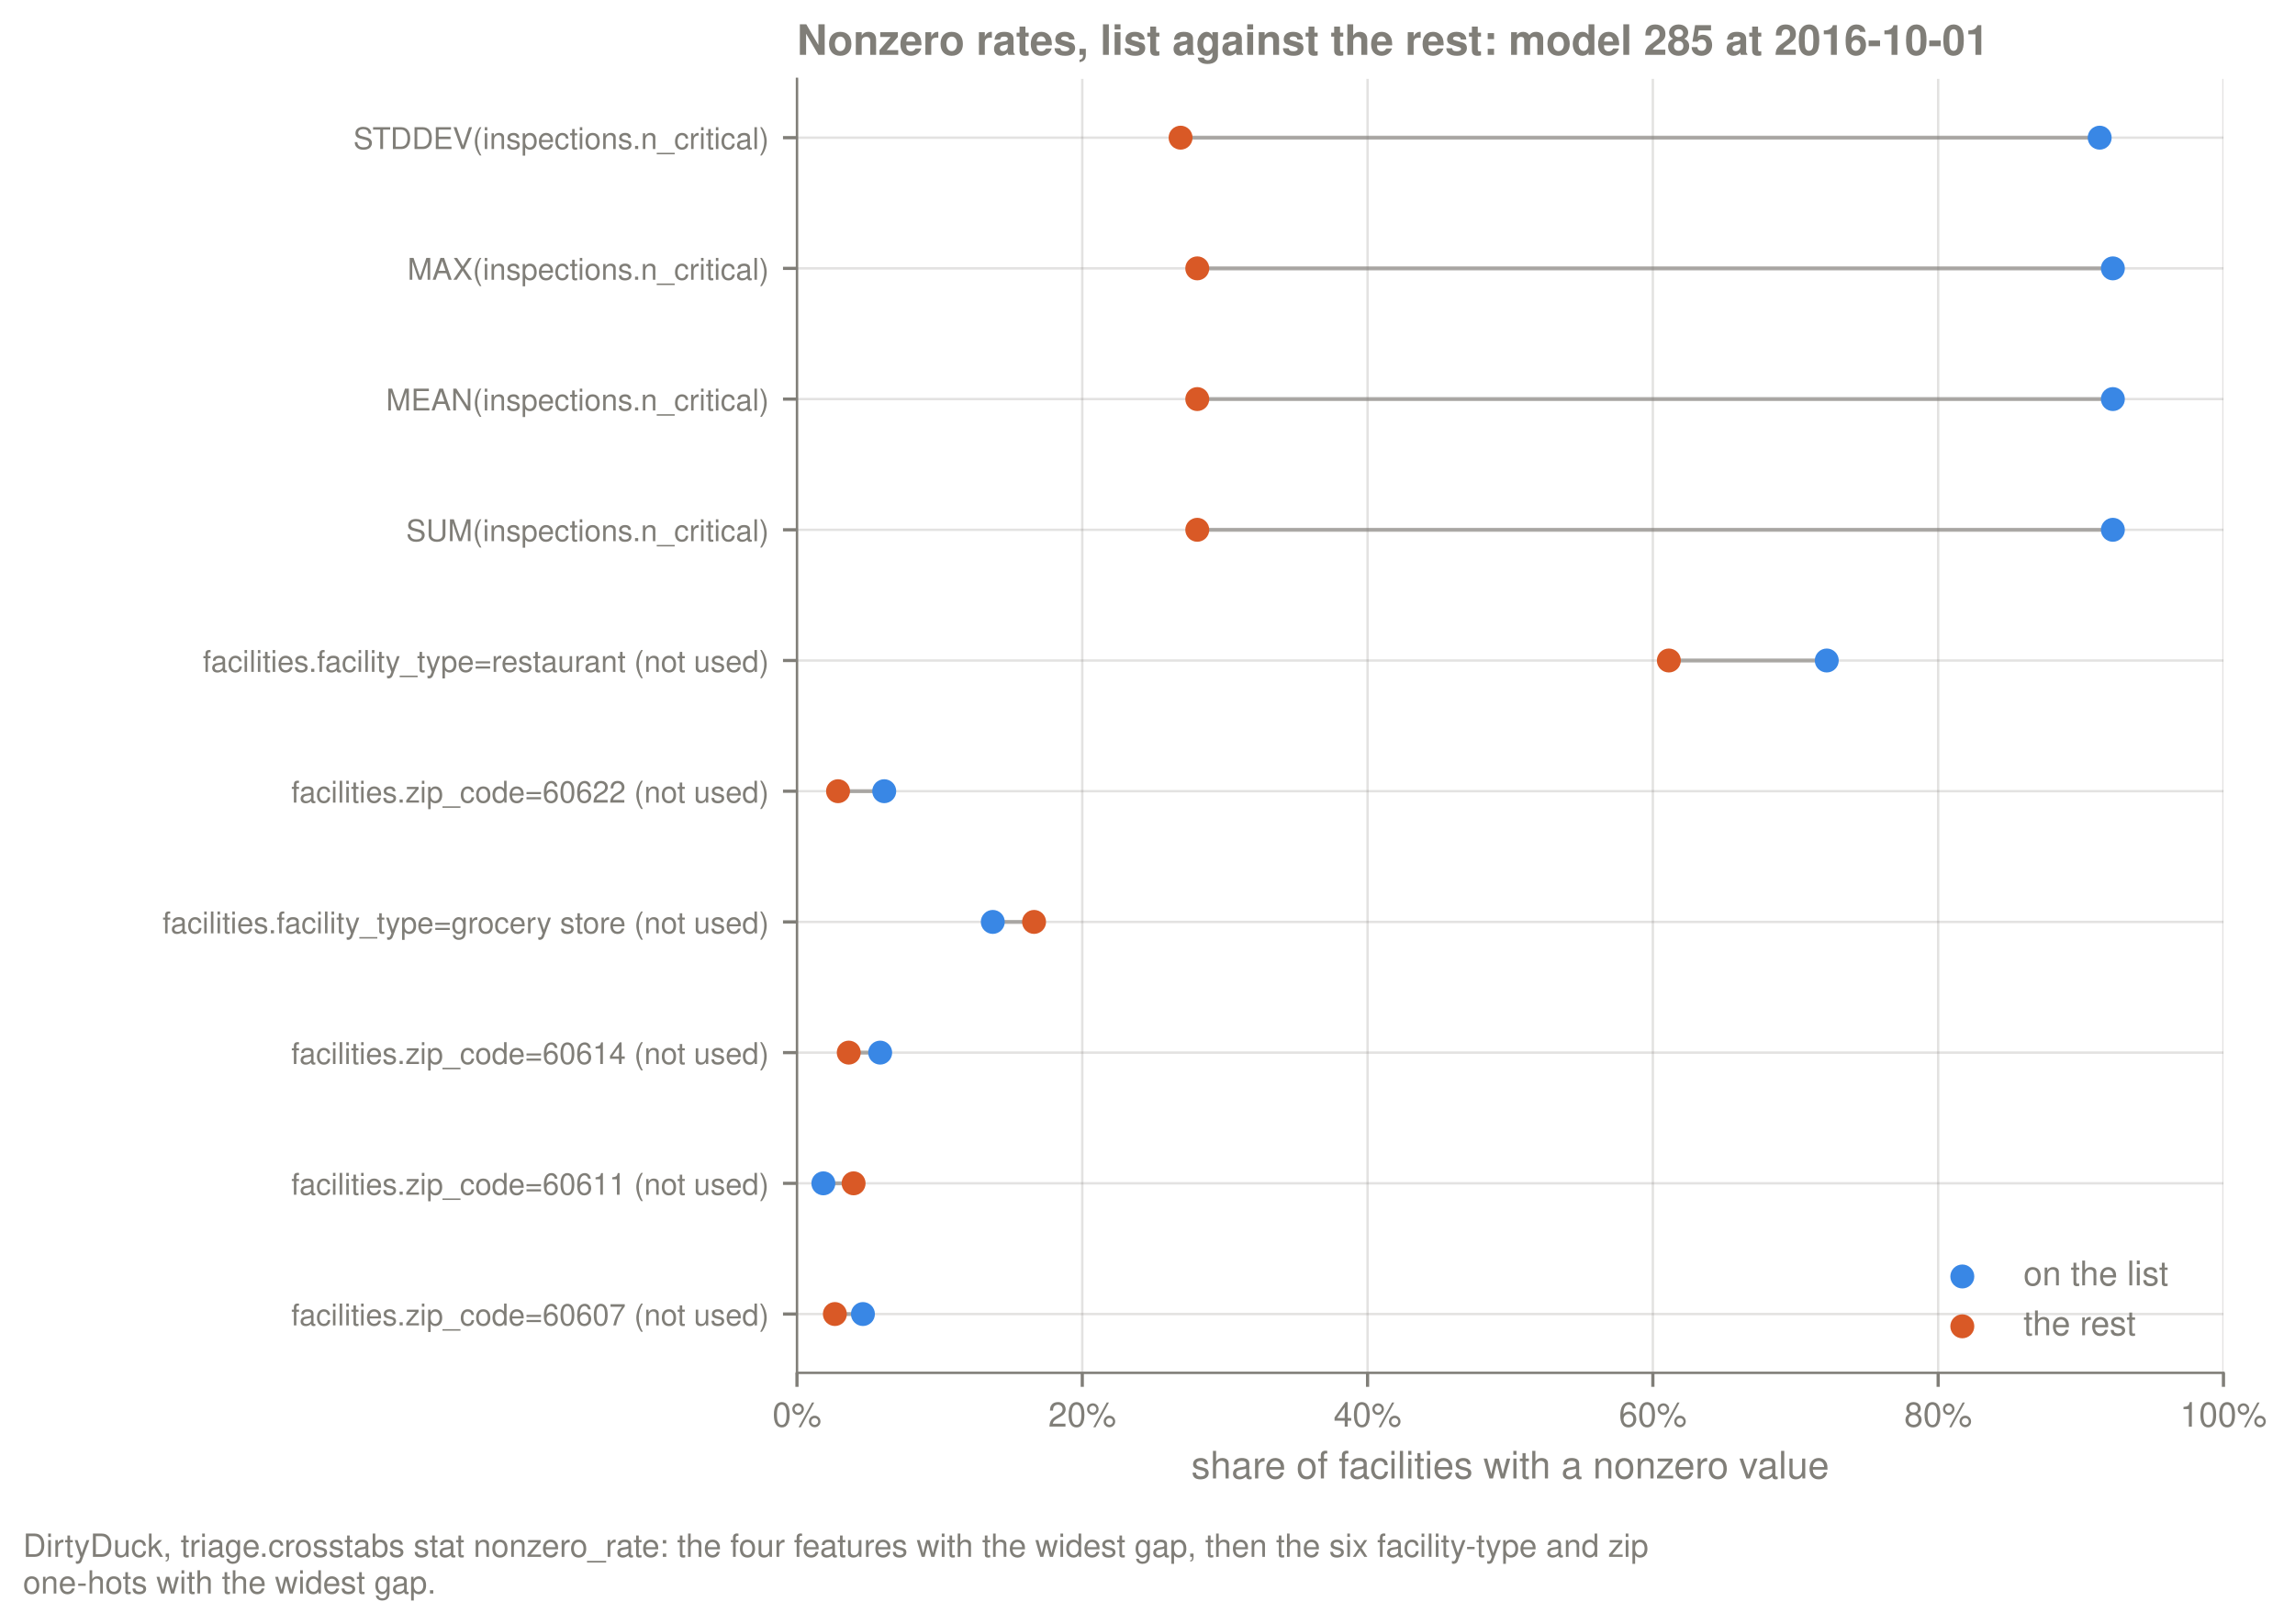
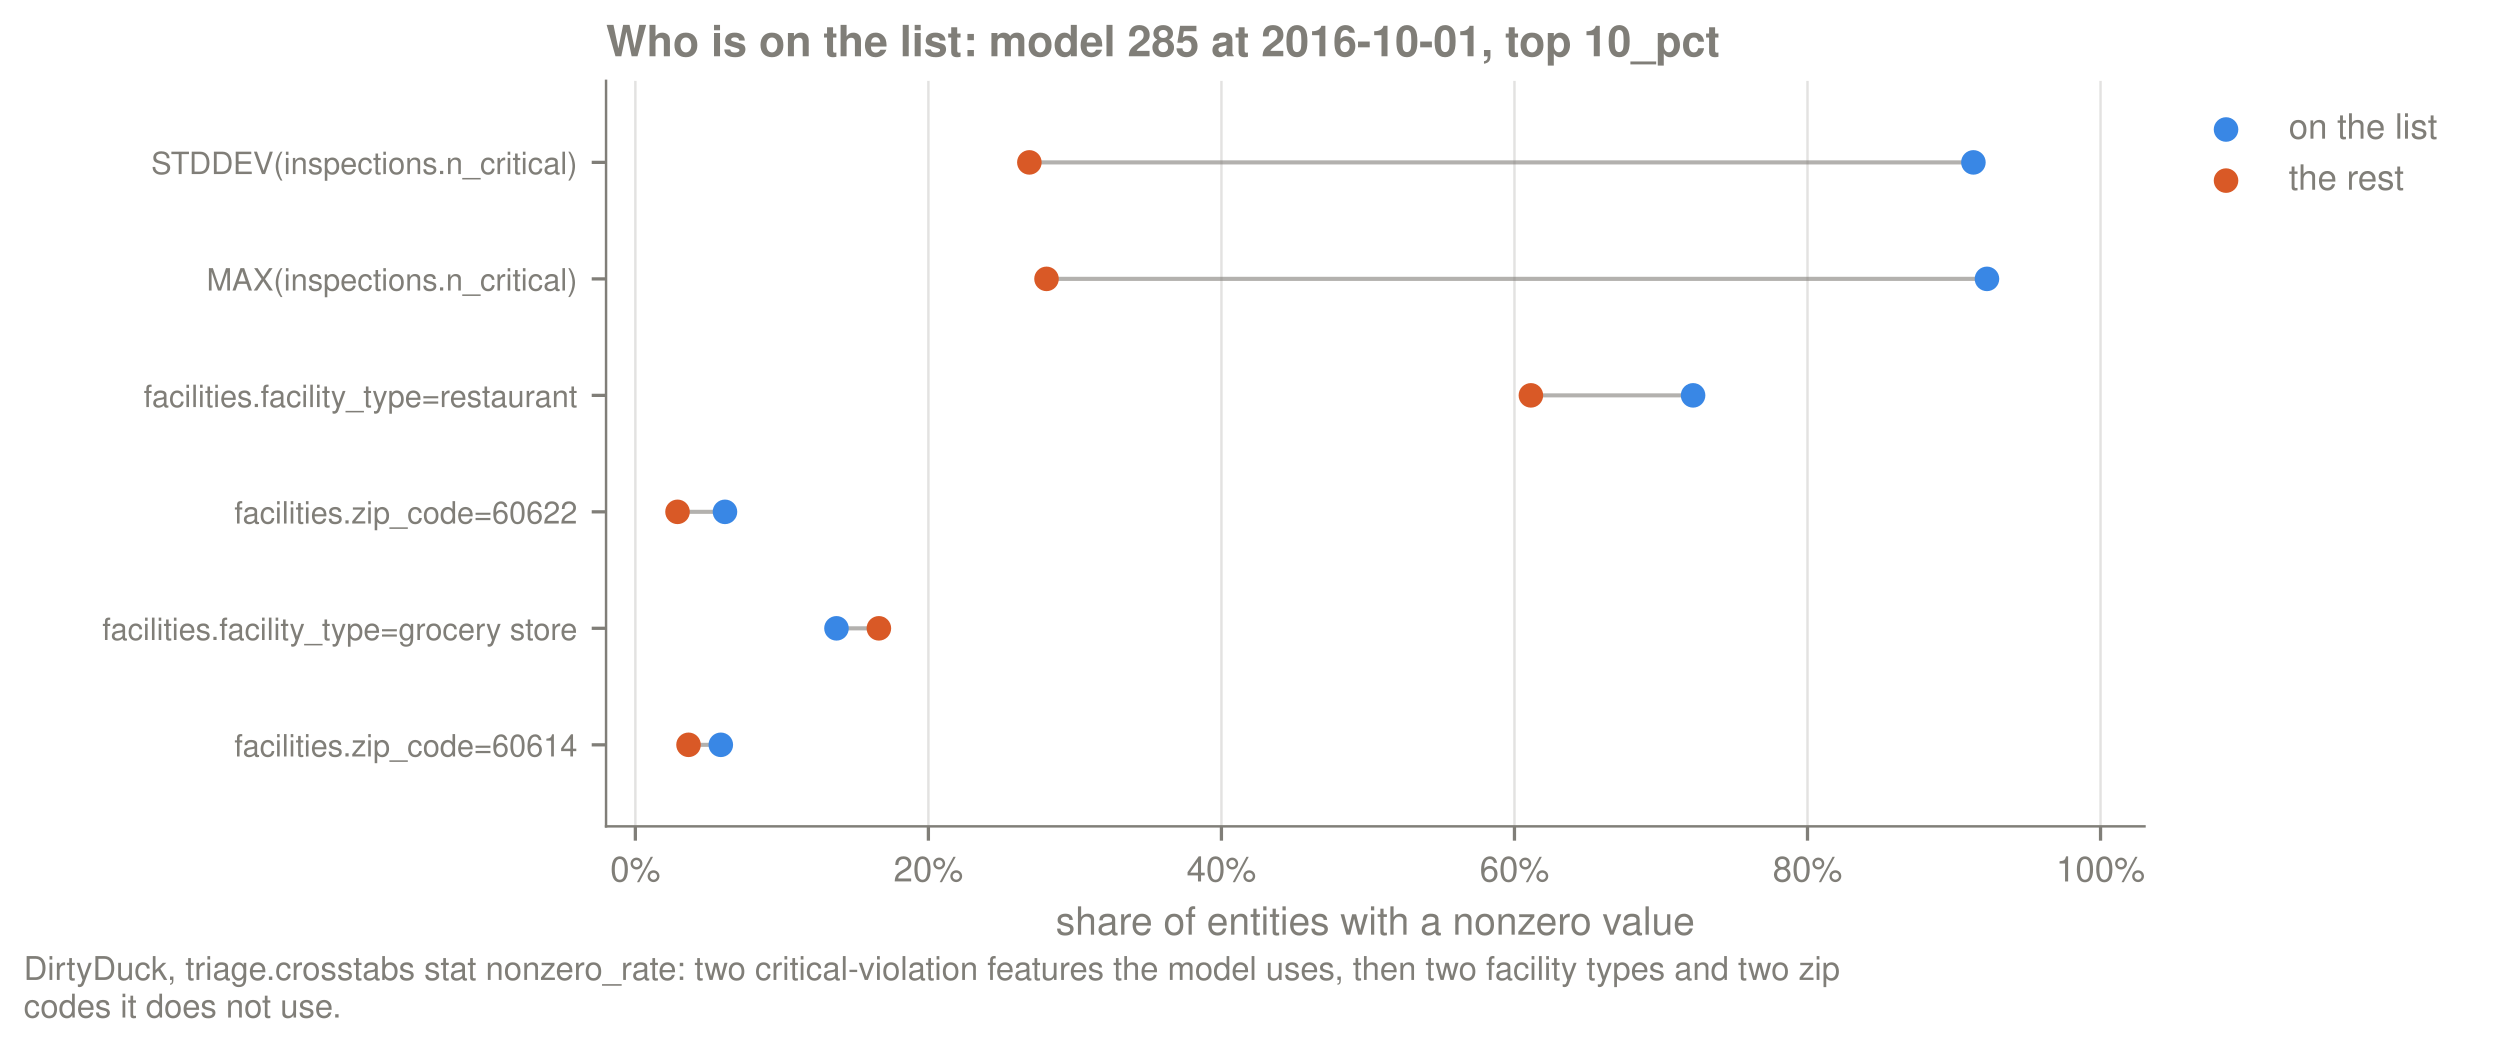
- <svg xmlns="http://www.w3.org/2000/svg" xmlns:xlink="http://www.w3.org/1999/xlink" width="574.515pt" height="406.322pt" viewBox="0 0 574.515 406.322" version="1.1">
+ <svg xmlns="http://www.w3.org/2000/svg" xmlns:xlink="http://www.w3.org/1999/xlink" width="610.329pt" height="255.843pt" viewBox="0 0 610.329 255.843" version="1.1">
  <defs>
    <style type="text/css">*{stroke-linejoin: round; stroke-linecap: butt}</style>
  </defs>
  <g id="figure_1">
    <g id="patch_1">
-       <path d="M 0 406.322  L 574.515 406.322  L 574.515 0  L 0 0  L 0 406.322  z " style="fill: none" />
+       <path d="M 0 255.843  L 610.329 255.843  L 610.329 0  L 0 0  L 0 255.843  z " style="fill: none" />
    </g>
    <g id="axes_1">
      <g id="patch_2">
-         <path d="M 199.51 343.658  L 556.605 343.658  L 556.605 19.738  L 199.51 19.738  L 199.51 343.658  z " style="fill: none" />
+         <path d="M 147.956 201.739  L 523.54 201.739  L 523.54 19.738  L 147.956 19.738  L 147.956 201.739  z " style="fill: none" />
      </g>
      <g id="matplotlib.axis_1">
        <g id="xtick_1">
          <g id="line2d_1">
-             <path d="M 199.51 343.658  L 199.51 19.738  " clip-path="url(#pf59c44363c)" style="fill: none; stroke: #807e78; stroke-opacity: 0.22; stroke-width: 0.6; stroke-linecap: round" />
+             <path d="M 155.11 201.739  L 155.11 19.738  " clip-path="url(#pd20bb5bad5)" style="fill: none; stroke: #807e78; stroke-opacity: 0.22; stroke-width: 0.6; stroke-linecap: round" />
          </g>
          <g id="line2d_2">
            <defs>
-               <path id="mf71be8a03b" d="M 0 0  L 0 3.5  " style="stroke: #807e78; stroke-width: 0.8" />
+               <path id="m7ca76c869c" d="M 0 0  L 0 3.5  " style="stroke: #807e78; stroke-width: 0.8" />
            </defs>
            <g>
-               <use xlink:href="#mf71be8a03b" x="199.51" y="343.658" style="fill: #807e78; stroke: #807e78; stroke-width: 0.8" />
+               <use xlink:href="#m7ca76c869c" x="155.11" y="201.739" style="fill: #807e78; stroke: #807e78; stroke-width: 0.8" />
            </g>
          </g>
          <g id="text_1">
-             <text style="font-size: 8.5px; font-family: system-ui, -apple-system, 'Segoe UI', Helvetica, Arial, sans-serif; text-anchor: middle; fill: #807e78" x="199.51" y="357.117" transform="rotate(-0 199.51 357.117)">0%</text>
+             <text style="font-size: 8.5px; font-family: system-ui, -apple-system, 'Segoe UI', Helvetica, Arial, sans-serif; text-anchor: middle; fill: #807e78" x="155.11" y="215.198" transform="rotate(-0 155.1097 215.1976)">0%</text>
          </g>
        </g>
        <g id="xtick_2">
          <g id="line2d_3">
-             <path d="M 270.929 343.658  L 270.929 19.738  " clip-path="url(#pf59c44363c)" style="fill: none; stroke: #807e78; stroke-opacity: 0.22; stroke-width: 0.6; stroke-linecap: round" />
+             <path d="M 226.65 201.739  L 226.65 19.738  " clip-path="url(#pd20bb5bad5)" style="fill: none; stroke: #807e78; stroke-opacity: 0.22; stroke-width: 0.6; stroke-linecap: round" />
          </g>
          <g id="line2d_4">
            <g>
-               <use xlink:href="#mf71be8a03b" x="270.929" y="343.658" style="fill: #807e78; stroke: #807e78; stroke-width: 0.8" />
+               <use xlink:href="#m7ca76c869c" x="226.65" y="201.739" style="fill: #807e78; stroke: #807e78; stroke-width: 0.8" />
            </g>
          </g>
          <g id="text_2">
-             <text style="font-size: 8.5px; font-family: system-ui, -apple-system, 'Segoe UI', Helvetica, Arial, sans-serif; text-anchor: middle; fill: #807e78" x="270.929" y="357.117" transform="rotate(-0 270.929 357.117)">20%</text>
+             <text style="font-size: 8.5px; font-family: system-ui, -apple-system, 'Segoe UI', Helvetica, Arial, sans-serif; text-anchor: middle; fill: #807e78" x="226.65" y="215.198" transform="rotate(-0 226.6496 215.1976)">20%</text>
          </g>
        </g>
        <g id="xtick_3">
          <g id="line2d_5">
-             <path d="M 342.348 343.658  L 342.348 19.738  " clip-path="url(#pf59c44363c)" style="fill: none; stroke: #807e78; stroke-opacity: 0.22; stroke-width: 0.6; stroke-linecap: round" />
+             <path d="M 298.189 201.739  L 298.189 19.738  " clip-path="url(#pd20bb5bad5)" style="fill: none; stroke: #807e78; stroke-opacity: 0.22; stroke-width: 0.6; stroke-linecap: round" />
          </g>
          <g id="line2d_6">
            <g>
-               <use xlink:href="#mf71be8a03b" x="342.348" y="343.658" style="fill: #807e78; stroke: #807e78; stroke-width: 0.8" />
+               <use xlink:href="#m7ca76c869c" x="298.189" y="201.739" style="fill: #807e78; stroke: #807e78; stroke-width: 0.8" />
            </g>
          </g>
          <g id="text_3">
-             <text style="font-size: 8.5px; font-family: system-ui, -apple-system, 'Segoe UI', Helvetica, Arial, sans-serif; text-anchor: middle; fill: #807e78" x="342.348" y="357.117" transform="rotate(-0 342.348 357.117)">40%</text>
+             <text style="font-size: 8.5px; font-family: system-ui, -apple-system, 'Segoe UI', Helvetica, Arial, sans-serif; text-anchor: middle; fill: #807e78" x="298.189" y="215.198" transform="rotate(-0 298.1895 215.1976)">40%</text>
          </g>
        </g>
        <g id="xtick_4">
          <g id="line2d_7">
-             <path d="M 413.767 343.658  L 413.767 19.738  " clip-path="url(#pf59c44363c)" style="fill: none; stroke: #807e78; stroke-opacity: 0.22; stroke-width: 0.6; stroke-linecap: round" />
+             <path d="M 369.729 201.739  L 369.729 19.738  " clip-path="url(#pd20bb5bad5)" style="fill: none; stroke: #807e78; stroke-opacity: 0.22; stroke-width: 0.6; stroke-linecap: round" />
          </g>
          <g id="line2d_8">
            <g>
-               <use xlink:href="#mf71be8a03b" x="413.767" y="343.658" style="fill: #807e78; stroke: #807e78; stroke-width: 0.8" />
+               <use xlink:href="#m7ca76c869c" x="369.729" y="201.739" style="fill: #807e78; stroke: #807e78; stroke-width: 0.8" />
            </g>
          </g>
          <g id="text_4">
-             <text style="font-size: 8.5px; font-family: system-ui, -apple-system, 'Segoe UI', Helvetica, Arial, sans-serif; text-anchor: middle; fill: #807e78" x="413.767" y="357.117" transform="rotate(-0 413.767 357.117)">60%</text>
+             <text style="font-size: 8.5px; font-family: system-ui, -apple-system, 'Segoe UI', Helvetica, Arial, sans-serif; text-anchor: middle; fill: #807e78" x="369.729" y="215.198" transform="rotate(-0 369.7294 215.1976)">60%</text>
          </g>
        </g>
        <g id="xtick_5">
          <g id="line2d_9">
-             <path d="M 485.186 343.658  L 485.186 19.738  " clip-path="url(#pf59c44363c)" style="fill: none; stroke: #807e78; stroke-opacity: 0.22; stroke-width: 0.6; stroke-linecap: round" />
+             <path d="M 441.269 201.739  L 441.269 19.738  " clip-path="url(#pd20bb5bad5)" style="fill: none; stroke: #807e78; stroke-opacity: 0.22; stroke-width: 0.6; stroke-linecap: round" />
          </g>
          <g id="line2d_10">
            <g>
-               <use xlink:href="#mf71be8a03b" x="485.186" y="343.658" style="fill: #807e78; stroke: #807e78; stroke-width: 0.8" />
+               <use xlink:href="#m7ca76c869c" x="441.269" y="201.739" style="fill: #807e78; stroke: #807e78; stroke-width: 0.8" />
            </g>
          </g>
          <g id="text_5">
-             <text style="font-size: 8.5px; font-family: system-ui, -apple-system, 'Segoe UI', Helvetica, Arial, sans-serif; text-anchor: middle; fill: #807e78" x="485.186" y="357.117" transform="rotate(-0 485.186 357.117)">80%</text>
+             <text style="font-size: 8.5px; font-family: system-ui, -apple-system, 'Segoe UI', Helvetica, Arial, sans-serif; text-anchor: middle; fill: #807e78" x="441.269" y="215.198" transform="rotate(-0 441.2692 215.1976)">80%</text>
          </g>
        </g>
        <g id="xtick_6">
          <g id="line2d_11">
-             <path d="M 556.605 343.658  L 556.605 19.738  " clip-path="url(#pf59c44363c)" style="fill: none; stroke: #807e78; stroke-opacity: 0.22; stroke-width: 0.6; stroke-linecap: round" />
+             <path d="M 512.809 201.739  L 512.809 19.738  " clip-path="url(#pd20bb5bad5)" style="fill: none; stroke: #807e78; stroke-opacity: 0.22; stroke-width: 0.6; stroke-linecap: round" />
          </g>
          <g id="line2d_12">
            <g>
-               <use xlink:href="#mf71be8a03b" x="556.605" y="343.658" style="fill: #807e78; stroke: #807e78; stroke-width: 0.8" />
+               <use xlink:href="#m7ca76c869c" x="512.809" y="201.739" style="fill: #807e78; stroke: #807e78; stroke-width: 0.8" />
            </g>
          </g>
          <g id="text_6">
-             <text style="font-size: 8.5px; font-family: system-ui, -apple-system, 'Segoe UI', Helvetica, Arial, sans-serif; text-anchor: middle; fill: #807e78" x="556.605" y="357.117" transform="rotate(-0 556.605 357.117)">100%</text>
+             <text style="font-size: 8.5px; font-family: system-ui, -apple-system, 'Segoe UI', Helvetica, Arial, sans-serif; text-anchor: middle; fill: #807e78" x="512.809" y="215.198" transform="rotate(-0 512.8091 215.1976)">100%</text>
          </g>
        </g>
        <g id="text_7">
-           <text style="font-size: 9.5px; font-family: system-ui, -apple-system, 'Segoe UI', Helvetica, Arial, sans-serif; text-anchor: middle; fill: #807e78" x="378.058" y="370.103" transform="rotate(-0 378.0575 370.1033)">share of facilities with a nonzero value</text>
+           <text style="font-size: 9.5px; font-family: system-ui, -apple-system, 'Segoe UI', Helvetica, Arial, sans-serif; text-anchor: middle; fill: #807e78" x="335.748" y="228.184" transform="rotate(-0 335.7479 228.1838)">share of entities with a nonzero value</text>
        </g>
      </g>
      <g id="matplotlib.axis_2">
        <g id="ytick_1">
          <g id="line2d_13">
-             <path d="M 199.51 328.935  L 556.605 328.935  " clip-path="url(#pf59c44363c)" style="fill: none; stroke: #807e78; stroke-opacity: 0.22; stroke-width: 0.6; stroke-linecap: round" />
-           </g>
+             <defs>
+               <path id="m4a74f7f7e6" d="M 0 0  L -3.5 0  " style="stroke: #807e78; stroke-width: 0.8" />
+             </defs>
+             <g>
+               <use xlink:href="#m4a74f7f7e6" x="147.956" y="39.645" style="fill: #807e78; stroke: #807e78; stroke-width: 0.8" />
+             </g>
+           </g>
+           <g id="text_8">
+             <text style="font-size: 7.5px; font-family: system-ui, -apple-system, 'Segoe UI', Helvetica, Arial, sans-serif; text-anchor: end; fill: #807e78" x="140.956" y="42.494" transform="rotate(-0 140.9557 42.49408)">STDDEV(inspections.n_critical)</text>
+           </g>
+         </g>
+         <g id="ytick_2">
          <g id="line2d_14">
-             <defs>
-               <path id="m16d08b4e12" d="M 0 0  L -3.5 0  " style="stroke: #807e78; stroke-width: 0.8" />
-             </defs>
-             <g>
-               <use xlink:href="#m16d08b4e12" x="199.51" y="328.935" style="fill: #807e78; stroke: #807e78; stroke-width: 0.8" />
-             </g>
-           </g>
-           <g id="text_8">
-             <text style="font-size: 7.5px; font-family: system-ui, -apple-system, 'Segoe UI', Helvetica, Arial, sans-serif; text-anchor: end; fill: #807e78" x="192.51" y="331.784" transform="rotate(-0 192.51 331.7841)">facilities.zip_code=60607  (not used)</text>
-           </g>
-         </g>
-         <g id="ytick_2">
+             <g>
+               <use xlink:href="#m4a74f7f7e6" x="147.956" y="68.082" style="fill: #807e78; stroke: #807e78; stroke-width: 0.8" />
+             </g>
+           </g>
+           <g id="text_9">
+             <text style="font-size: 7.5px; font-family: system-ui, -apple-system, 'Segoe UI', Helvetica, Arial, sans-serif; text-anchor: end; fill: #807e78" x="140.956" y="70.932" transform="rotate(-0 140.9557 70.93167)">MAX(inspections.n_critical)</text>
+           </g>
+         </g>
+         <g id="ytick_3">
          <g id="line2d_15">
-             <path d="M 199.51 296.216  L 556.605 296.216  " clip-path="url(#pf59c44363c)" style="fill: none; stroke: #807e78; stroke-opacity: 0.22; stroke-width: 0.6; stroke-linecap: round" />
-           </g>
+             <g>
+               <use xlink:href="#m4a74f7f7e6" x="147.956" y="96.52" style="fill: #807e78; stroke: #807e78; stroke-width: 0.8" />
+             </g>
+           </g>
+           <g id="text_10">
+             <text style="font-size: 7.5px; font-family: system-ui, -apple-system, 'Segoe UI', Helvetica, Arial, sans-serif; text-anchor: end; fill: #807e78" x="140.956" y="99.369" transform="rotate(-0 140.9557 99.36925)">facilities.facility_type=restaurant</text>
+           </g>
+         </g>
+         <g id="ytick_4">
          <g id="line2d_16">
            <g>
-               <use xlink:href="#m16d08b4e12" x="199.51" y="296.216" style="fill: #807e78; stroke: #807e78; stroke-width: 0.8" />
-             </g>
-           </g>
-           <g id="text_9">
-             <text style="font-size: 7.5px; font-family: system-ui, -apple-system, 'Segoe UI', Helvetica, Arial, sans-serif; text-anchor: end; fill: #807e78" x="192.51" y="299.065" transform="rotate(-0 192.51 299.0649)">facilities.zip_code=60611  (not used)</text>
-           </g>
-         </g>
-         <g id="ytick_3">
+               <use xlink:href="#m4a74f7f7e6" x="147.956" y="124.957" style="fill: #807e78; stroke: #807e78; stroke-width: 0.8" />
+             </g>
+           </g>
+           <g id="text_11">
+             <text style="font-size: 7.5px; font-family: system-ui, -apple-system, 'Segoe UI', Helvetica, Arial, sans-serif; text-anchor: end; fill: #807e78" x="140.956" y="127.807" transform="rotate(-0 140.9557 127.8068)">facilities.zip_code=60622</text>
+           </g>
+         </g>
+         <g id="ytick_5">
          <g id="line2d_17">
-             <path d="M 199.51 263.496  L 556.605 263.496  " clip-path="url(#pf59c44363c)" style="fill: none; stroke: #807e78; stroke-opacity: 0.22; stroke-width: 0.6; stroke-linecap: round" />
-           </g>
+             <g>
+               <use xlink:href="#m4a74f7f7e6" x="147.956" y="153.395" style="fill: #807e78; stroke: #807e78; stroke-width: 0.8" />
+             </g>
+           </g>
+           <g id="text_12">
+             <text style="font-size: 7.5px; font-family: system-ui, -apple-system, 'Segoe UI', Helvetica, Arial, sans-serif; text-anchor: end; fill: #807e78" x="140.956" y="156.244" transform="rotate(-0 140.9557 156.2444)">facilities.facility_type=grocery store</text>
+           </g>
+         </g>
+         <g id="ytick_6">
          <g id="line2d_18">
            <g>
-               <use xlink:href="#m16d08b4e12" x="199.51" y="263.496" style="fill: #807e78; stroke: #807e78; stroke-width: 0.8" />
-             </g>
-           </g>
-           <g id="text_10">
-             <text style="font-size: 7.5px; font-family: system-ui, -apple-system, 'Segoe UI', Helvetica, Arial, sans-serif; text-anchor: end; fill: #807e78" x="192.51" y="266.346" transform="rotate(-0 192.51 266.3458)">facilities.zip_code=60614  (not used)</text>
-           </g>
-         </g>
-         <g id="ytick_4">
-           <g id="line2d_19">
-             <path d="M 199.51 230.777  L 556.605 230.777  " clip-path="url(#pf59c44363c)" style="fill: none; stroke: #807e78; stroke-opacity: 0.22; stroke-width: 0.6; stroke-linecap: round" />
-           </g>
-           <g id="line2d_20">
-             <g>
-               <use xlink:href="#m16d08b4e12" x="199.51" y="230.777" style="fill: #807e78; stroke: #807e78; stroke-width: 0.8" />
-             </g>
-           </g>
-           <g id="text_11">
-             <text style="font-size: 7.5px; font-family: system-ui, -apple-system, 'Segoe UI', Helvetica, Arial, sans-serif; text-anchor: end; fill: #807e78" x="192.51" y="233.627" transform="rotate(-0 192.51 233.6266)">facilities.facility_type=grocery store  (not used)</text>
-           </g>
-         </g>
-         <g id="ytick_5">
-           <g id="line2d_21">
-             <path d="M 199.51 198.058  L 556.605 198.058  " clip-path="url(#pf59c44363c)" style="fill: none; stroke: #807e78; stroke-opacity: 0.22; stroke-width: 0.6; stroke-linecap: round" />
-           </g>
-           <g id="line2d_22">
-             <g>
-               <use xlink:href="#m16d08b4e12" x="199.51" y="198.058" style="fill: #807e78; stroke: #807e78; stroke-width: 0.8" />
-             </g>
-           </g>
-           <g id="text_12">
-             <text style="font-size: 7.5px; font-family: system-ui, -apple-system, 'Segoe UI', Helvetica, Arial, sans-serif; text-anchor: end; fill: #807e78" x="192.51" y="200.907" transform="rotate(-0 192.51 200.9074)">facilities.zip_code=60622  (not used)</text>
-           </g>
-         </g>
-         <g id="ytick_6">
-           <g id="line2d_23">
-             <path d="M 199.51 165.339  L 556.605 165.339  " clip-path="url(#pf59c44363c)" style="fill: none; stroke: #807e78; stroke-opacity: 0.22; stroke-width: 0.6; stroke-linecap: round" />
-           </g>
-           <g id="line2d_24">
-             <g>
-               <use xlink:href="#m16d08b4e12" x="199.51" y="165.339" style="fill: #807e78; stroke: #807e78; stroke-width: 0.8" />
+               <use xlink:href="#m4a74f7f7e6" x="147.956" y="181.833" style="fill: #807e78; stroke: #807e78; stroke-width: 0.8" />
            </g>
          </g>
          <g id="text_13">
-             <text style="font-size: 7.5px; font-family: system-ui, -apple-system, 'Segoe UI', Helvetica, Arial, sans-serif; text-anchor: end; fill: #807e78" x="192.51" y="168.188" transform="rotate(-0 192.51 168.1882)">facilities.facility_type=restaurant  (not used)</text>
-           </g>
-         </g>
-         <g id="ytick_7">
-           <g id="line2d_25">
-             <path d="M 199.51 132.62  L 556.605 132.62  " clip-path="url(#pf59c44363c)" style="fill: none; stroke: #807e78; stroke-opacity: 0.22; stroke-width: 0.6; stroke-linecap: round" />
-           </g>
-           <g id="line2d_26">
-             <g>
-               <use xlink:href="#m16d08b4e12" x="199.51" y="132.62" style="fill: #807e78; stroke: #807e78; stroke-width: 0.8" />
-             </g>
-           </g>
-           <g id="text_14">
-             <text style="font-size: 7.5px; font-family: system-ui, -apple-system, 'Segoe UI', Helvetica, Arial, sans-serif; text-anchor: end; fill: #807e78" x="192.51" y="135.469" transform="rotate(-0 192.51 135.469)">SUM(inspections.n_critical)</text>
-           </g>
-         </g>
-         <g id="ytick_8">
-           <g id="line2d_27">
-             <path d="M 199.51 99.9  L 556.605 99.9  " clip-path="url(#pf59c44363c)" style="fill: none; stroke: #807e78; stroke-opacity: 0.22; stroke-width: 0.6; stroke-linecap: round" />
-           </g>
-           <g id="line2d_28">
-             <g>
-               <use xlink:href="#m16d08b4e12" x="199.51" y="99.9" style="fill: #807e78; stroke: #807e78; stroke-width: 0.8" />
-             </g>
-           </g>
-           <g id="text_15">
-             <text style="font-size: 7.5px; font-family: system-ui, -apple-system, 'Segoe UI', Helvetica, Arial, sans-serif; text-anchor: end; fill: #807e78" x="192.51" y="102.75" transform="rotate(-0 192.51 102.7498)">MEAN(inspections.n_critical)</text>
-           </g>
-         </g>
-         <g id="ytick_9">
-           <g id="line2d_29">
-             <path d="M 199.51 67.181  L 556.605 67.181  " clip-path="url(#pf59c44363c)" style="fill: none; stroke: #807e78; stroke-opacity: 0.22; stroke-width: 0.6; stroke-linecap: round" />
-           </g>
-           <g id="line2d_30">
-             <g>
-               <use xlink:href="#m16d08b4e12" x="199.51" y="67.181" style="fill: #807e78; stroke: #807e78; stroke-width: 0.8" />
-             </g>
-           </g>
-           <g id="text_16">
-             <text style="font-size: 7.5px; font-family: system-ui, -apple-system, 'Segoe UI', Helvetica, Arial, sans-serif; text-anchor: end; fill: #807e78" x="192.51" y="70.031" transform="rotate(-0 192.51 70.0306)">MAX(inspections.n_critical)</text>
-           </g>
-         </g>
-         <g id="ytick_10">
-           <g id="line2d_31">
-             <path d="M 199.51 34.462  L 556.605 34.462  " clip-path="url(#pf59c44363c)" style="fill: none; stroke: #807e78; stroke-opacity: 0.22; stroke-width: 0.6; stroke-linecap: round" />
-           </g>
-           <g id="line2d_32">
-             <g>
-               <use xlink:href="#m16d08b4e12" x="199.51" y="34.462" style="fill: #807e78; stroke: #807e78; stroke-width: 0.8" />
-             </g>
-           </g>
-           <g id="text_17">
-             <text style="font-size: 7.5px; font-family: system-ui, -apple-system, 'Segoe UI', Helvetica, Arial, sans-serif; text-anchor: end; fill: #807e78" x="192.51" y="37.311" transform="rotate(-0 192.51 37.31141)">STDDEV(inspections.n_critical)</text>
-           </g>
-         </g>
-       </g>
-       <g id="line2d_33">
-         <path d="M 208.997 328.935  L 216.019 328.935  " clip-path="url(#pf59c44363c)" style="fill: none; stroke: #807e78; stroke-opacity: 0.6; stroke-linecap: round" />
-       </g>
-       <g id="line2d_34">
-         <path d="M 213.684 296.216  L 206.113 296.216  " clip-path="url(#pf59c44363c)" style="fill: none; stroke: #807e78; stroke-opacity: 0.6; stroke-linecap: round" />
-       </g>
-       <g id="line2d_35">
-         <path d="M 212.47 263.496  L 220.336 263.496  " clip-path="url(#pf59c44363c)" style="fill: none; stroke: #807e78; stroke-opacity: 0.6; stroke-linecap: round" />
-       </g>
-       <g id="line2d_36">
-         <path d="M 258.861 230.777  L 248.528 230.777  " clip-path="url(#pf59c44363c)" style="fill: none; stroke: #807e78; stroke-opacity: 0.6; stroke-linecap: round" />
-       </g>
-       <g id="line2d_37">
-         <path d="M 209.788 198.058  L 221.352 198.058  " clip-path="url(#pf59c44363c)" style="fill: none; stroke: #807e78; stroke-opacity: 0.6; stroke-linecap: round" />
-       </g>
-       <g id="line2d_38">
-         <path d="M 417.771 165.339  L 457.299 165.339  " clip-path="url(#pf59c44363c)" style="fill: none; stroke: #807e78; stroke-opacity: 0.6; stroke-linecap: round" />
-       </g>
-       <g id="line2d_39">
-         <path d="M 299.718 132.62  L 528.921 132.62  " clip-path="url(#pf59c44363c)" style="fill: none; stroke: #807e78; stroke-opacity: 0.6; stroke-linecap: round" />
-       </g>
-       <g id="line2d_40">
-         <path d="M 299.718 99.9  L 528.921 99.9  " clip-path="url(#pf59c44363c)" style="fill: none; stroke: #807e78; stroke-opacity: 0.6; stroke-linecap: round" />
-       </g>
-       <g id="line2d_41">
-         <path d="M 299.718 67.181  L 528.921 67.181  " clip-path="url(#pf59c44363c)" style="fill: none; stroke: #807e78; stroke-opacity: 0.6; stroke-linecap: round" />
-       </g>
-       <g id="line2d_42">
-         <path d="M 295.539 34.462  L 525.62 34.462  " clip-path="url(#pf59c44363c)" style="fill: none; stroke: #807e78; stroke-opacity: 0.6; stroke-linecap: round" />
+             <text style="font-size: 7.5px; font-family: system-ui, -apple-system, 'Segoe UI', Helvetica, Arial, sans-serif; text-anchor: end; fill: #807e78" x="140.956" y="184.682" transform="rotate(-0 140.9557 184.682)">facilities.zip_code=60614</text>
+           </g>
+         </g>
+       </g>
+       <g id="line2d_19">
+         <path d="M 251.301 39.645  L 481.771 39.645  " clip-path="url(#pd20bb5bad5)" style="fill: none; stroke: #807e78; stroke-opacity: 0.6; stroke-linecap: round" />
+       </g>
+       <g id="line2d_20">
+         <path d="M 255.487 68.082  L 485.079 68.082  " clip-path="url(#pd20bb5bad5)" style="fill: none; stroke: #807e78; stroke-opacity: 0.6; stroke-linecap: round" />
+       </g>
+       <g id="line2d_21">
+         <path d="M 373.74 96.52  L 413.335 96.52  " clip-path="url(#pd20bb5bad5)" style="fill: none; stroke: #807e78; stroke-opacity: 0.6; stroke-linecap: round" />
+       </g>
+       <g id="line2d_22">
+         <path d="M 165.405 124.957  L 176.989 124.957  " clip-path="url(#pd20bb5bad5)" style="fill: none; stroke: #807e78; stroke-opacity: 0.6; stroke-linecap: round" />
+       </g>
+       <g id="line2d_23">
+         <path d="M 214.561 153.395  L 204.211 153.395  " clip-path="url(#pd20bb5bad5)" style="fill: none; stroke: #807e78; stroke-opacity: 0.6; stroke-linecap: round" />
+       </g>
+       <g id="line2d_24">
+         <path d="M 168.092 181.833  L 175.971 181.833  " clip-path="url(#pd20bb5bad5)" style="fill: none; stroke: #807e78; stroke-opacity: 0.6; stroke-linecap: round" />
      </g>
      <g id="patch_3">
-         <path d="M 199.51 343.658  L 199.51 19.738  " style="fill: none; stroke: #807e78; stroke-width: 0.6; stroke-linejoin: miter; stroke-linecap: square" />
+         <path d="M 147.956 201.739  L 147.956 19.738  " style="fill: none; stroke: #807e78; stroke-width: 0.6; stroke-linejoin: miter; stroke-linecap: square" />
      </g>
      <g id="patch_4">
-         <path d="M 199.51 343.658  L 556.605 343.658  " style="fill: none; stroke: #807e78; stroke-width: 0.6; stroke-linejoin: miter; stroke-linecap: square" />
+         <path d="M 147.956 201.739  L 523.54 201.739  " style="fill: none; stroke: #807e78; stroke-width: 0.6; stroke-linejoin: miter; stroke-linecap: square" />
      </g>
      <g id="PathCollection_1">
        <defs>
-           <path id="C0_0_681240bbc6" d="M 0 3  C 0.796 3 1.559 2.684 2.121 2.121  C 2.684 1.559 3 0.796 3 -0  C 3 -0.796 2.684 -1.559 2.121 -2.121  C 1.559 -2.684 0.796 -3 0 -3  C -0.796 -3 -1.559 -2.684 -2.121 -2.121  C -2.684 -1.559 -3 -0.796 -3 0  C -3 0.796 -2.684 1.559 -2.121 2.121  C -1.559 2.684 -0.796 3 0 3  z " />
+           <path id="C0_0_99c46fe906" d="M 0 3  C 0.796 3 1.559 2.684 2.121 2.121  C 2.684 1.559 3 0.796 3 -0  C 3 -0.796 2.684 -1.559 2.121 -2.121  C 1.559 -2.684 0.796 -3 0 -3  C -0.796 -3 -1.559 -2.684 -2.121 -2.121  C -2.684 -1.559 -3 -0.796 -3 0  C -3 0.796 -2.684 1.559 -2.121 2.121  C -1.559 2.684 -0.796 3 0 3  z " />
        </defs>
-         <g clip-path="url(#pf59c44363c)">
-           <use xlink:href="#C0_0_681240bbc6" x="216.019" y="328.935" style="fill: #3987e5" />
-         </g>
-         <g clip-path="url(#pf59c44363c)">
-           <use xlink:href="#C0_0_681240bbc6" x="206.113" y="296.216" style="fill: #3987e5" />
-         </g>
-         <g clip-path="url(#pf59c44363c)">
-           <use xlink:href="#C0_0_681240bbc6" x="220.336" y="263.496" style="fill: #3987e5" />
-         </g>
-         <g clip-path="url(#pf59c44363c)">
-           <use xlink:href="#C0_0_681240bbc6" x="248.528" y="230.777" style="fill: #3987e5" />
-         </g>
-         <g clip-path="url(#pf59c44363c)">
-           <use xlink:href="#C0_0_681240bbc6" x="221.352" y="198.058" style="fill: #3987e5" />
-         </g>
-         <g clip-path="url(#pf59c44363c)">
-           <use xlink:href="#C0_0_681240bbc6" x="457.299" y="165.339" style="fill: #3987e5" />
-         </g>
-         <g clip-path="url(#pf59c44363c)">
-           <use xlink:href="#C0_0_681240bbc6" x="528.921" y="132.62" style="fill: #3987e5" />
-         </g>
-         <g clip-path="url(#pf59c44363c)">
-           <use xlink:href="#C0_0_681240bbc6" x="528.921" y="99.9" style="fill: #3987e5" />
-         </g>
-         <g clip-path="url(#pf59c44363c)">
-           <use xlink:href="#C0_0_681240bbc6" x="528.921" y="67.181" style="fill: #3987e5" />
-         </g>
-         <g clip-path="url(#pf59c44363c)">
-           <use xlink:href="#C0_0_681240bbc6" x="525.62" y="34.462" style="fill: #3987e5" />
+         <g clip-path="url(#pd20bb5bad5)">
+           <use xlink:href="#C0_0_99c46fe906" x="481.771" y="39.645" style="fill: #3987e5" />
+         </g>
+         <g clip-path="url(#pd20bb5bad5)">
+           <use xlink:href="#C0_0_99c46fe906" x="485.079" y="68.082" style="fill: #3987e5" />
+         </g>
+         <g clip-path="url(#pd20bb5bad5)">
+           <use xlink:href="#C0_0_99c46fe906" x="413.335" y="96.52" style="fill: #3987e5" />
+         </g>
+         <g clip-path="url(#pd20bb5bad5)">
+           <use xlink:href="#C0_0_99c46fe906" x="176.989" y="124.957" style="fill: #3987e5" />
+         </g>
+         <g clip-path="url(#pd20bb5bad5)">
+           <use xlink:href="#C0_0_99c46fe906" x="204.211" y="153.395" style="fill: #3987e5" />
+         </g>
+         <g clip-path="url(#pd20bb5bad5)">
+           <use xlink:href="#C0_0_99c46fe906" x="175.971" y="181.833" style="fill: #3987e5" />
        </g>
      </g>
      <g id="PathCollection_2">
        <defs>
-           <path id="C1_0_681240bbc6" d="M 0 3  C 0.796 3 1.559 2.684 2.121 2.121  C 2.684 1.559 3 0.796 3 -0  C 3 -0.796 2.684 -1.559 2.121 -2.121  C 1.559 -2.684 0.796 -3 0 -3  C -0.796 -3 -1.559 -2.684 -2.121 -2.121  C -2.684 -1.559 -3 -0.796 -3 0  C -3 0.796 -2.684 1.559 -2.121 2.121  C -1.559 2.684 -0.796 3 0 3  z " />
+           <path id="C1_0_99c46fe906" d="M 0 3  C 0.796 3 1.559 2.684 2.121 2.121  C 2.684 1.559 3 0.796 3 -0  C 3 -0.796 2.684 -1.559 2.121 -2.121  C 1.559 -2.684 0.796 -3 0 -3  C -0.796 -3 -1.559 -2.684 -2.121 -2.121  C -2.684 -1.559 -3 -0.796 -3 0  C -3 0.796 -2.684 1.559 -2.121 2.121  C -1.559 2.684 -0.796 3 0 3  z " />
        </defs>
-         <g clip-path="url(#pf59c44363c)">
-           <use xlink:href="#C1_0_681240bbc6" x="208.997" y="328.935" style="fill: #d95926" />
-         </g>
-         <g clip-path="url(#pf59c44363c)">
-           <use xlink:href="#C1_0_681240bbc6" x="213.684" y="296.216" style="fill: #d95926" />
-         </g>
-         <g clip-path="url(#pf59c44363c)">
-           <use xlink:href="#C1_0_681240bbc6" x="212.47" y="263.496" style="fill: #d95926" />
-         </g>
-         <g clip-path="url(#pf59c44363c)">
-           <use xlink:href="#C1_0_681240bbc6" x="258.861" y="230.777" style="fill: #d95926" />
-         </g>
-         <g clip-path="url(#pf59c44363c)">
-           <use xlink:href="#C1_0_681240bbc6" x="209.788" y="198.058" style="fill: #d95926" />
-         </g>
-         <g clip-path="url(#pf59c44363c)">
-           <use xlink:href="#C1_0_681240bbc6" x="417.771" y="165.339" style="fill: #d95926" />
-         </g>
-         <g clip-path="url(#pf59c44363c)">
-           <use xlink:href="#C1_0_681240bbc6" x="299.718" y="132.62" style="fill: #d95926" />
-         </g>
-         <g clip-path="url(#pf59c44363c)">
-           <use xlink:href="#C1_0_681240bbc6" x="299.718" y="99.9" style="fill: #d95926" />
-         </g>
-         <g clip-path="url(#pf59c44363c)">
-           <use xlink:href="#C1_0_681240bbc6" x="299.718" y="67.181" style="fill: #d95926" />
-         </g>
-         <g clip-path="url(#pf59c44363c)">
-           <use xlink:href="#C1_0_681240bbc6" x="295.539" y="34.462" style="fill: #d95926" />
-         </g>
-       </g>
-       <g id="text_18">
-         <text style="font-weight: 700; font-size: 10.5px; font-family: system-ui, -apple-system, 'Segoe UI', Helvetica, Arial, sans-serif; text-anchor: start; fill: #807e78" x="199.51" y="13.738" transform="rotate(-0 199.51 13.73836)">Nonzero rates, list against the rest: model 285 at 2016-10-01</text>
+         <g clip-path="url(#pd20bb5bad5)">
+           <use xlink:href="#C1_0_99c46fe906" x="251.301" y="39.645" style="fill: #d95926" />
+         </g>
+         <g clip-path="url(#pd20bb5bad5)">
+           <use xlink:href="#C1_0_99c46fe906" x="255.487" y="68.082" style="fill: #d95926" />
+         </g>
+         <g clip-path="url(#pd20bb5bad5)">
+           <use xlink:href="#C1_0_99c46fe906" x="373.74" y="96.52" style="fill: #d95926" />
+         </g>
+         <g clip-path="url(#pd20bb5bad5)">
+           <use xlink:href="#C1_0_99c46fe906" x="165.405" y="124.957" style="fill: #d95926" />
+         </g>
+         <g clip-path="url(#pd20bb5bad5)">
+           <use xlink:href="#C1_0_99c46fe906" x="214.561" y="153.395" style="fill: #d95926" />
+         </g>
+         <g clip-path="url(#pd20bb5bad5)">
+           <use xlink:href="#C1_0_99c46fe906" x="168.092" y="181.833" style="fill: #d95926" />
+         </g>
+       </g>
+       <g id="text_14">
+         <text style="font-weight: 700; font-size: 10.5px; font-family: system-ui, -apple-system, 'Segoe UI', Helvetica, Arial, sans-serif; text-anchor: start; fill: #807e78" x="147.956" y="13.738" transform="rotate(-0 147.9557 13.73836)">Who is on the list: model 285 at 2016-10-01, top 10_pct</text>
      </g>
      <g id="legend_1">
        <g id="PathCollection_3">
-           <path d="M 491.232 322.533  C 492.028 322.533 492.791 322.217 493.353 321.654  C 493.916 321.092 494.232 320.329 494.232 319.533  C 494.232 318.737 493.916 317.974 493.353 317.412  C 492.791 316.849 492.028 316.533 491.232 316.533  C 490.436 316.533 489.673 316.849 489.111 317.412  C 488.548 317.974 488.232 318.737 488.232 319.533  C 488.232 320.329 488.548 321.092 489.111 321.654  C 489.673 322.217 490.436 322.533 491.232 322.533  z " style="fill: #3987e5" />
-         </g>
-         <g id="text_19">
-           <text style="font-size: 8.5px; font-family: system-ui, -apple-system, 'Segoe UI', Helvetica, Arial, sans-serif; text-anchor: start; fill: #807e78" x="506.532" y="321.764" transform="rotate(-0 506.532 321.7642)">on the list</text>
+           <path d="M 543.446 34.616  C 544.242 34.616 545.005 34.3 545.567 33.737  C 546.13 33.175 546.446 32.411 546.446 31.616  C 546.446 30.82 546.13 30.057 545.567 29.494  C 545.005 28.932 544.242 28.616 543.446 28.616  C 542.65 28.616 541.887 28.932 541.325 29.494  C 540.762 30.057 540.446 30.82 540.446 31.616  C 540.446 32.411 540.762 33.175 541.325 33.737  C 541.887 34.3 542.65 34.616 543.446 34.616  z " style="fill: #3987e5" />
+         </g>
+         <g id="text_15">
+           <text style="font-size: 8.5px; font-family: system-ui, -apple-system, 'Segoe UI', Helvetica, Arial, sans-serif; text-anchor: start; fill: #807e78" x="558.746" y="33.847" transform="rotate(-0 558.746 33.84703)">on the list</text>
        </g>
        <g id="PathCollection_4">
-           <path d="M 491.232 335.009  C 492.028 335.009 492.791 334.693 493.353 334.131  C 493.916 333.568 494.232 332.805 494.232 332.009  C 494.232 331.214 493.916 330.451 493.353 329.888  C 492.791 329.325 492.028 329.009 491.232 329.009  C 490.436 329.009 489.673 329.325 489.111 329.888  C 488.548 330.451 488.232 331.214 488.232 332.009  C 488.232 332.805 488.548 333.568 489.111 334.131  C 489.673 334.693 490.436 335.009 491.232 335.009  z " style="fill: #d95926" />
-         </g>
-         <g id="text_20">
-           <text style="font-size: 8.5px; font-family: system-ui, -apple-system, 'Segoe UI', Helvetica, Arial, sans-serif; text-anchor: start; fill: #807e78" x="506.532" y="334.241" transform="rotate(-0 506.532 334.2406)">the rest</text>
+           <path d="M 543.446 47.092  C 544.242 47.092 545.005 46.776 545.567 46.214  C 546.13 45.651 546.446 44.888 546.446 44.092  C 546.446 43.297 546.13 42.533 545.567 41.971  C 545.005 41.408 544.242 41.092 543.446 41.092  C 542.65 41.092 541.887 41.408 541.325 41.971  C 540.762 42.533 540.446 43.297 540.446 44.092  C 540.446 44.888 540.762 45.651 541.325 46.214  C 541.887 46.776 542.65 47.092 543.446 47.092  z " style="fill: #d95926" />
+         </g>
+         <g id="text_16">
+           <text style="font-size: 8.5px; font-family: system-ui, -apple-system, 'Segoe UI', Helvetica, Arial, sans-serif; text-anchor: start; fill: #807e78" x="558.746" y="46.323" transform="rotate(-0 558.746 46.32344)">the rest</text>
        </g>
      </g>
    </g>
-     <g id="text_21">
-       <text style="font-size: 8px; font-family: system-ui, -apple-system, 'Segoe UI', Helvetica, Arial, sans-serif; fill: #807e78" transform="translate(5.76 389.7171)">DirtyDuck, triage.crosstabs stat nonzero_rate: the four features with the widest gap, then the six facility-type and zip</text>
-       <text style="font-size: 8px; font-family: system-ui, -apple-system, 'Segoe UI', Helvetica, Arial, sans-serif; fill: #807e78" transform="translate(5.76 398.8979)">one-hots with the widest gap.</text>
+     <g id="text_17">
+       <text style="font-size: 8px; font-family: system-ui, -apple-system, 'Segoe UI', Helvetica, Arial, sans-serif; fill: #807e78" transform="translate(5.78376 239.2385)">DirtyDuck, triage.crosstabs stat nonzero_rate: two critical-violation features the model uses, then two facility types and two zip</text>
+       <text style="font-size: 8px; font-family: system-ui, -apple-system, 'Segoe UI', Helvetica, Arial, sans-serif; fill: #807e78" transform="translate(5.78376 248.4193)">codes it does not use.</text>
    </g>
  </g>
  <defs>
-     <clipPath id="pf59c44363c">
-       <rect x="199.51" y="19.738" width="357.095" height="323.92" />
+     <clipPath id="pd20bb5bad5">
+       <rect x="147.956" y="19.738" width="375.584" height="182.001" />
    </clipPath>
  </defs>
</svg>
